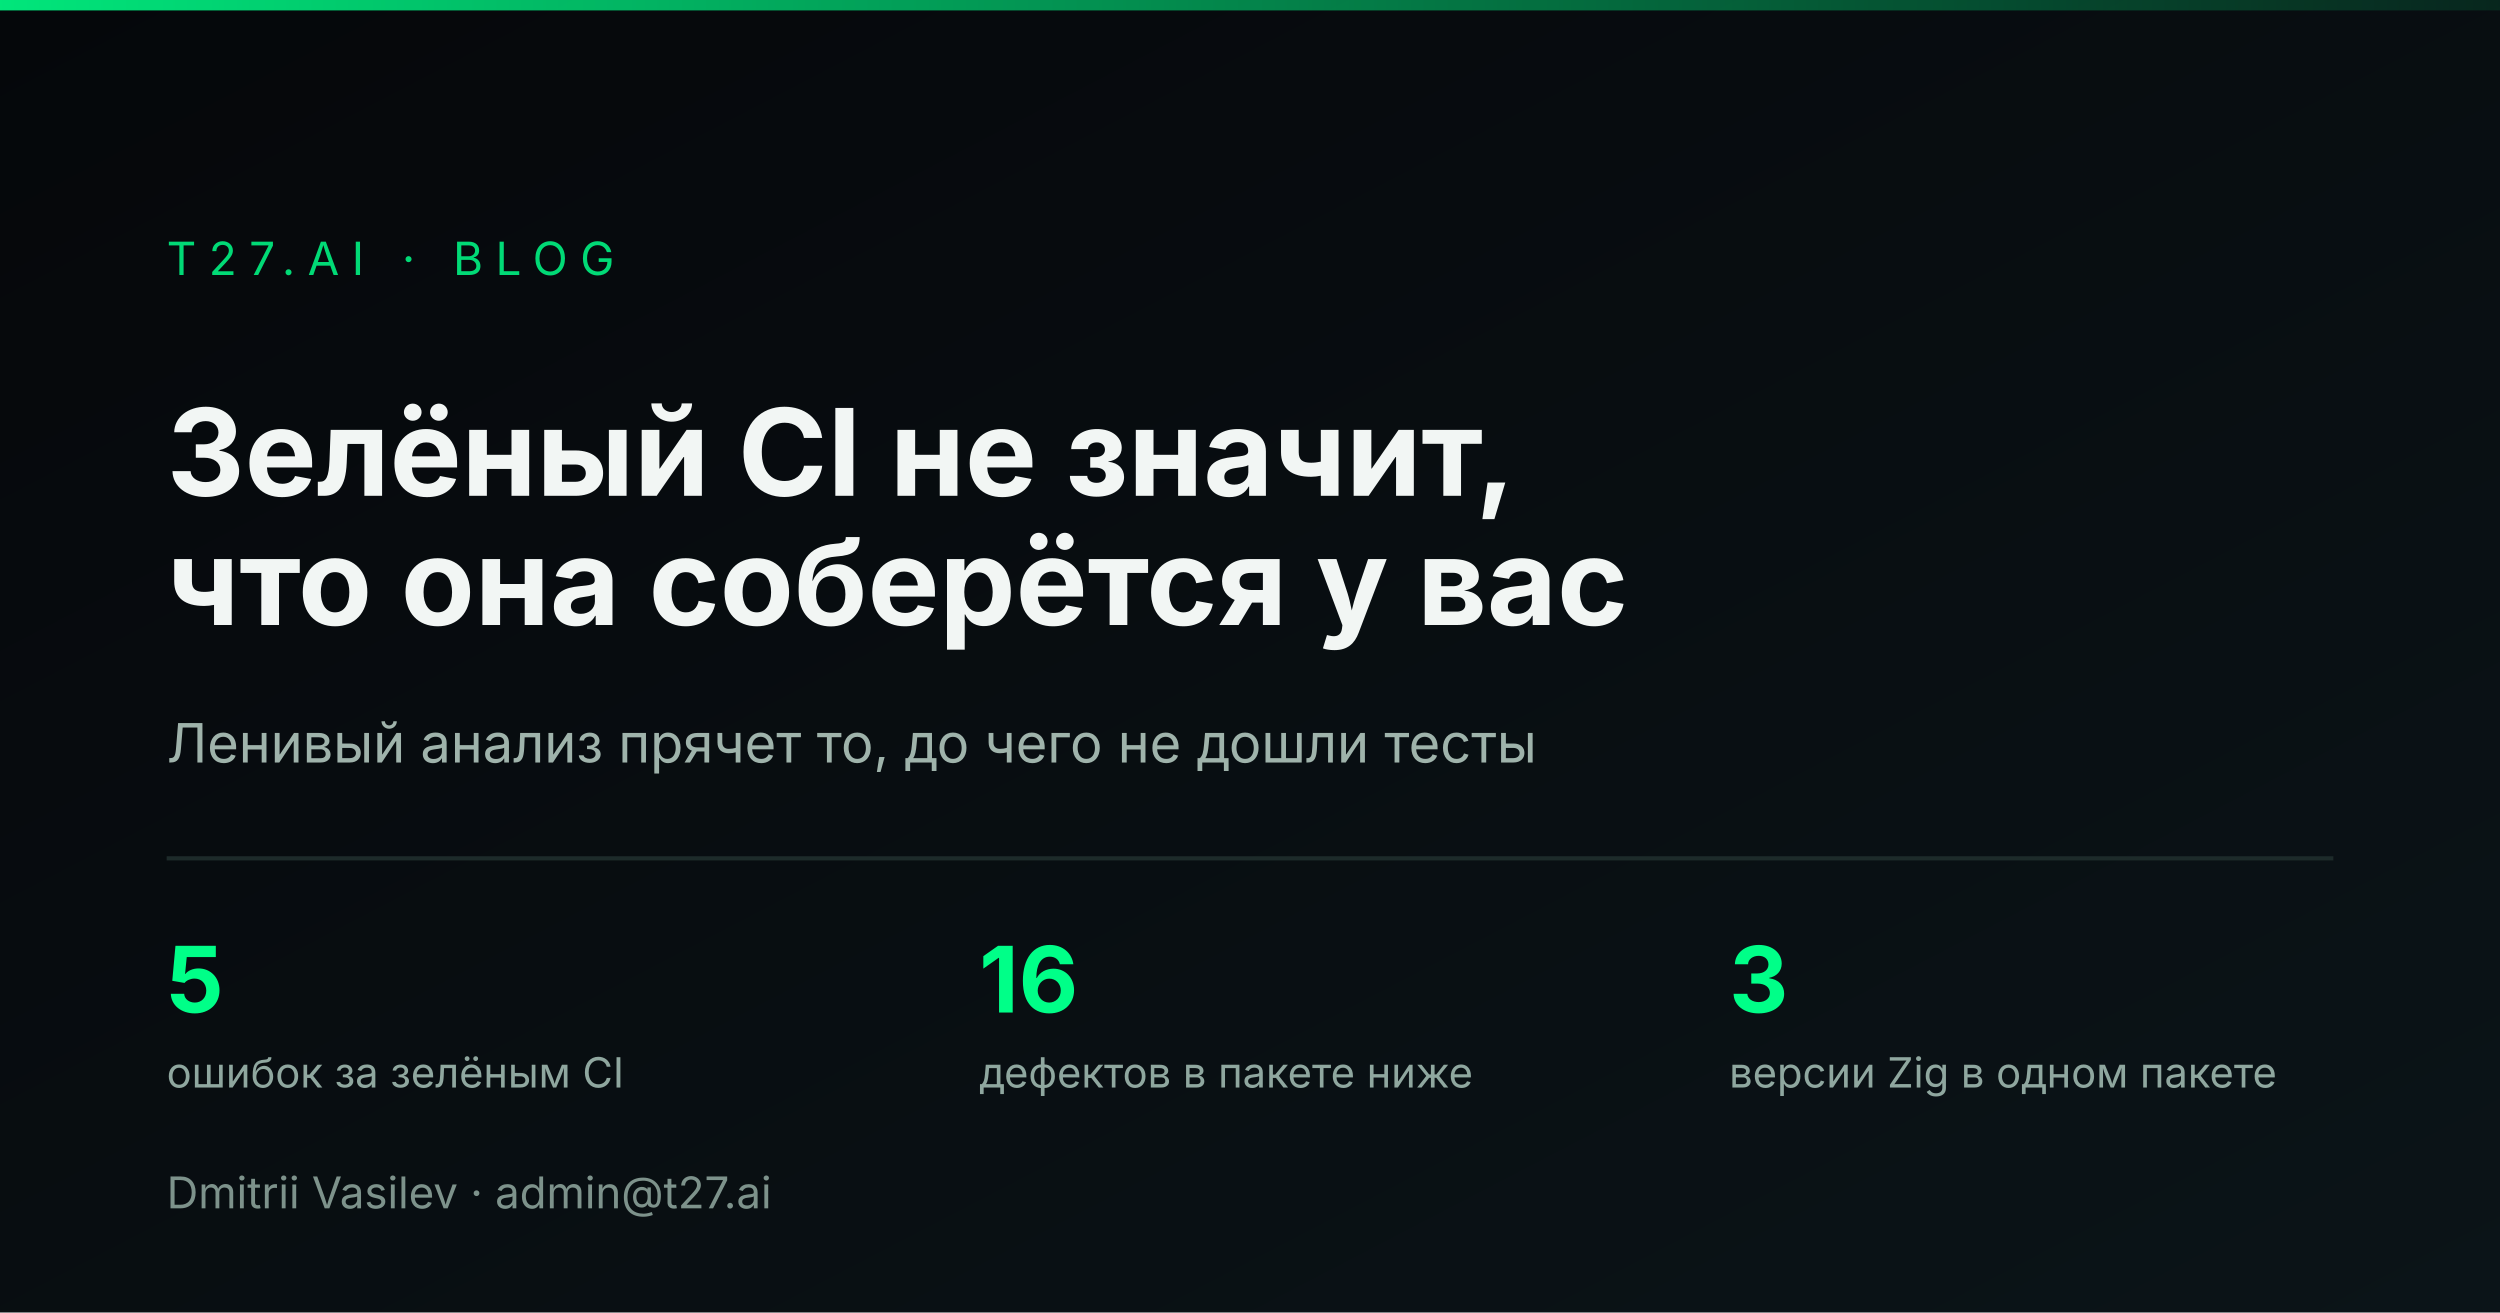
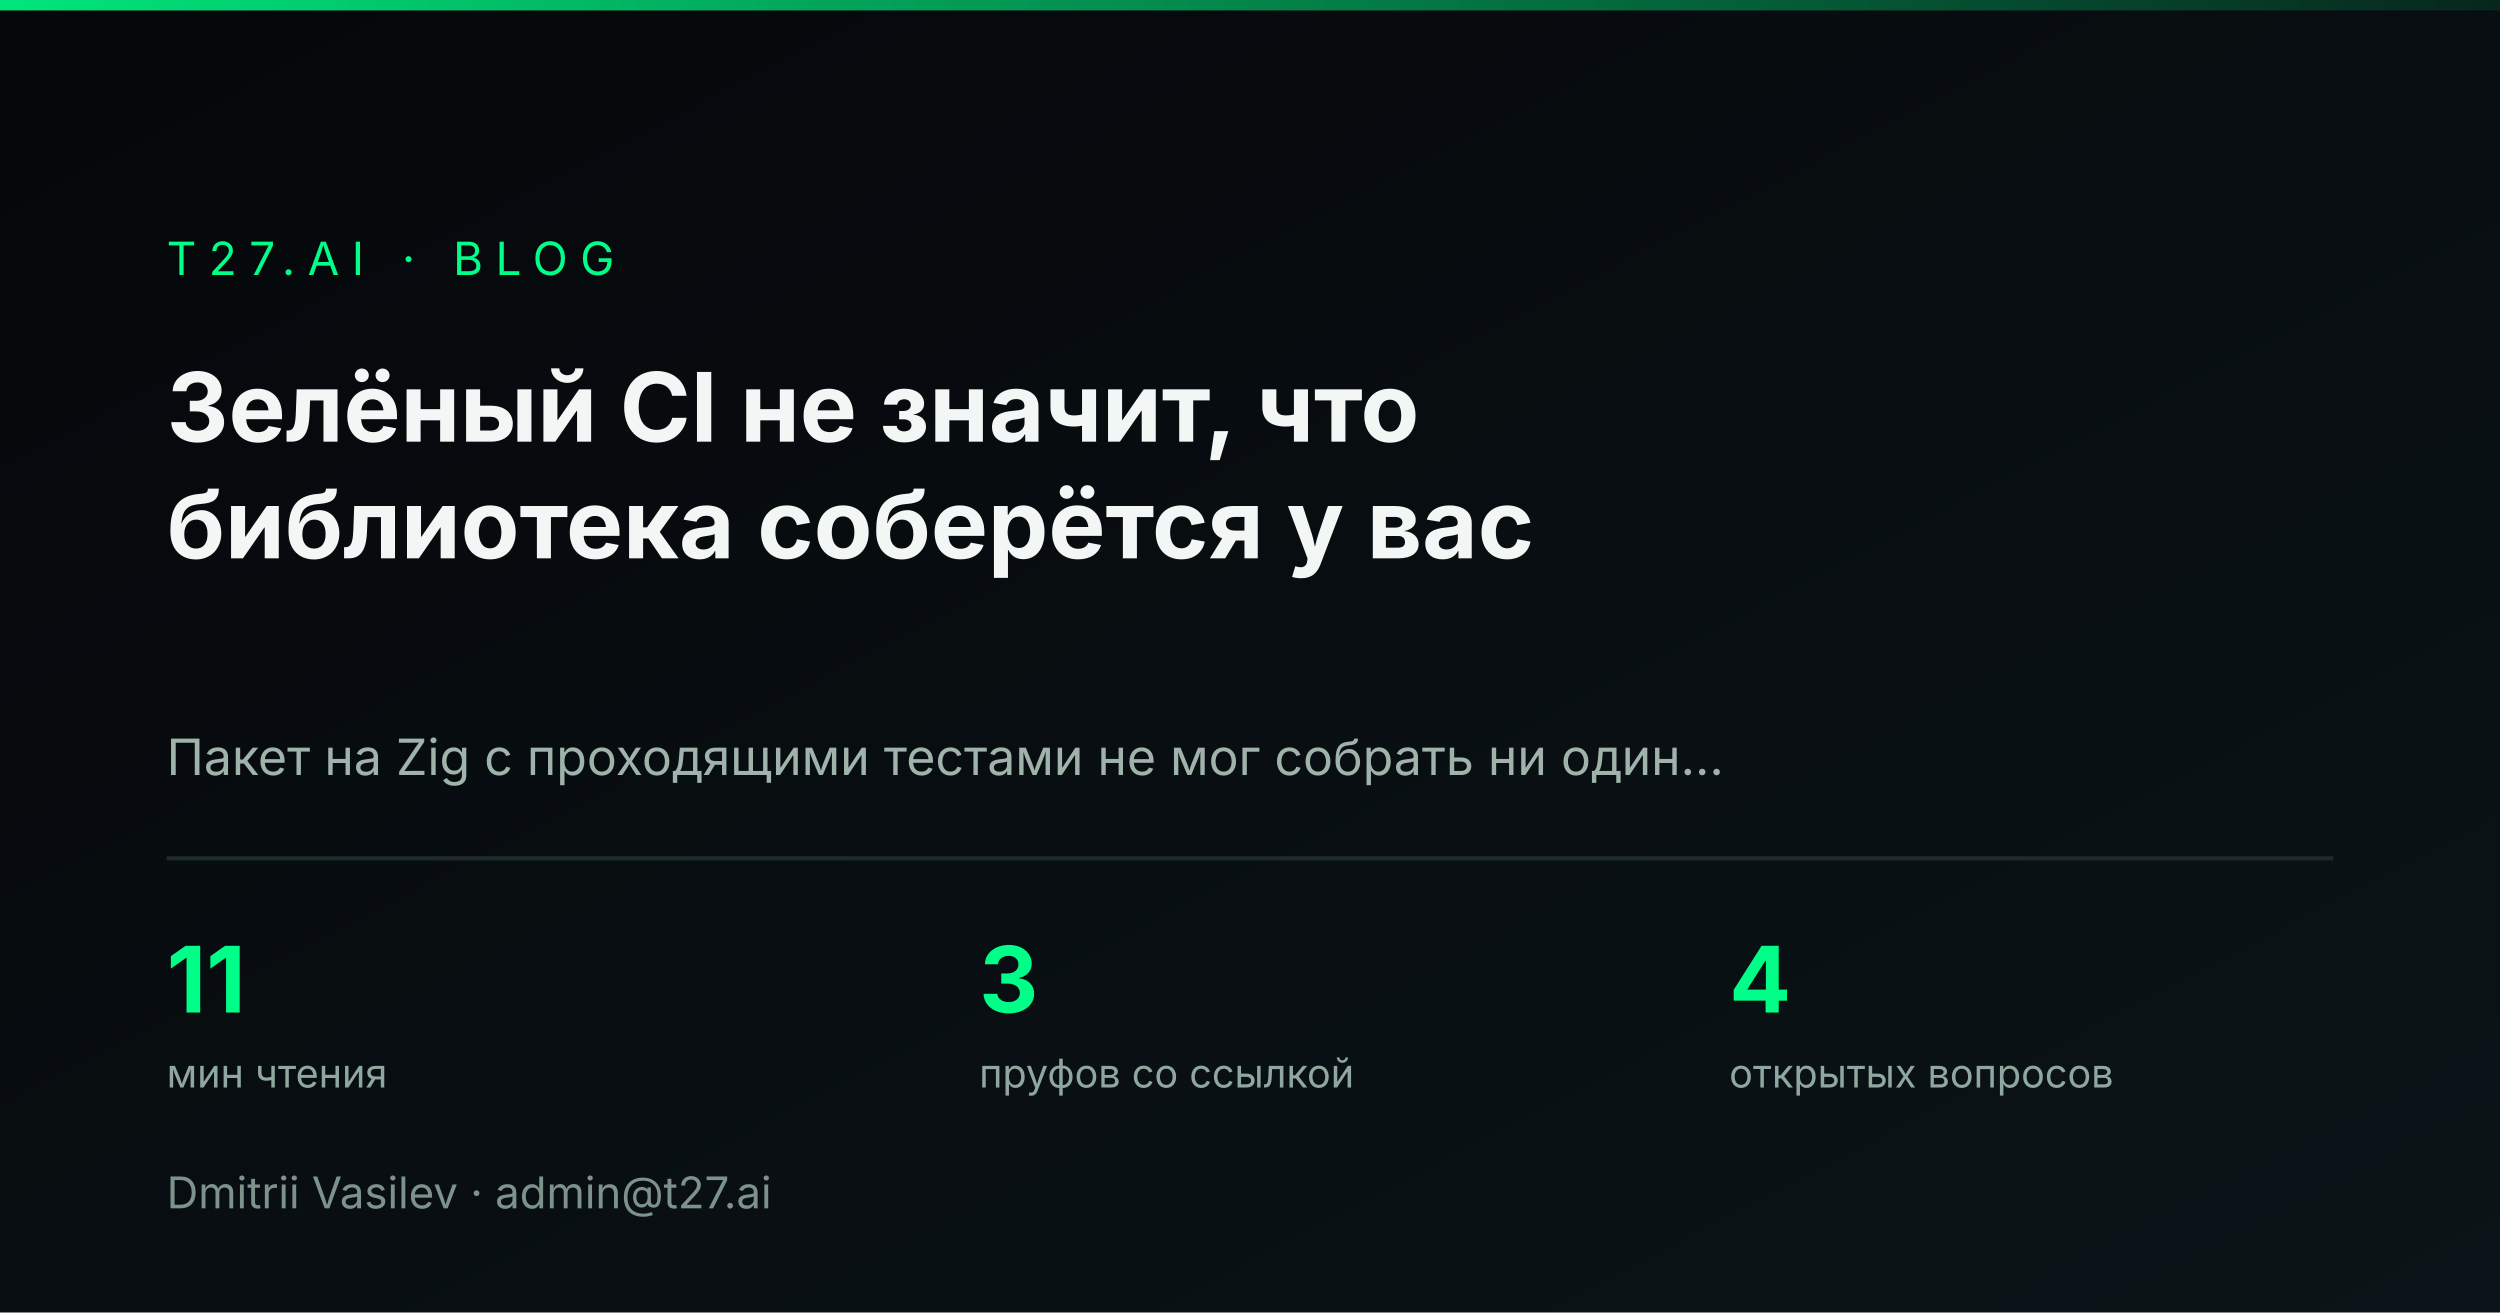
<svg xmlns="http://www.w3.org/2000/svg" width="1200" height="630" viewBox="0 0 1200 630" role="img" aria-label="Зелёный CI не значит, что библиотека соберётся у вас">
  <defs>
    <linearGradient id="bg" x1="0" y1="0" x2="1" y2="1">
      <stop offset="0%" stop-color="#05070a" />
      <stop offset="100%" stop-color="#0b1418" />
    </linearGradient>
    <linearGradient id="glow" x1="0" y1="0" x2="1" y2="0">
      <stop offset="0%" stop-color="#00ff88" stop-opacity="0.9" />
      <stop offset="100%" stop-color="#00ff88" stop-opacity="0.1" />
    </linearGradient>
  </defs>
  <rect width="1200" height="630" fill="url(#bg)" />
  <rect x="0" y="0" width="1200" height="5" fill="url(#glow)" />
-   <text x="80" y="132" font-family="Inter,Helvetica,Arial,sans-serif" font-size="22" letter-spacing="6" fill="#00ff88" opacity="0.85">T27.AI · BLOG</text>
-   <text x="80" y="238" font-family="Inter,Helvetica,Arial,sans-serif" font-size="58" font-weight="700" fill="#f2f6f4">Зелёный CI не значит,</text>
-   <text x="80" y="300" font-family="Inter,Helvetica,Arial,sans-serif" font-size="58" font-weight="700" fill="#f2f6f4">что она соберётся у вас</text>
-   <text x="80" y="366" font-family="Inter,Helvetica,Arial,sans-serif" font-size="26" fill="#9fb3ab">Ленивый анализ прячет то, до чего не дошли тесты</text>
+   <text x="80" y="132" font-family="Inter,Helvetica,Arial,sans-serif" font-size="22" fill="#00ff88" letter-spacing="6">T27.AI · BLOG</text>
+   <text x="80" y="212" font-family="Inter,Helvetica,Arial,sans-serif" font-size="46" font-weight="700" fill="#f2f6f4">Зелёный CI не значит, что</text>
+   <text x="80" y="268" font-family="Inter,Helvetica,Arial,sans-serif" font-size="46" font-weight="700" fill="#f2f6f4">библиотека соберётся у вас</text>
+   <text x="80" y="372" font-family="Inter,Helvetica,Arial,sans-serif" font-size="24" fill="#9fb3ab">Пакет на Zig с проходящими тестами не мог собрать ни один…</text>
+   <text x="80" y="486" font-family="Inter,Helvetica,Arial,sans-serif" font-size="44" font-weight="700" fill="#00ff88">11</text>
+   <text x="80" y="522" font-family="Inter,Helvetica,Arial,sans-serif" font-size="19" fill="#8fa79f">мин чтения</text>
+   <text x="470" y="486" font-family="Inter,Helvetica,Arial,sans-serif" font-size="44" font-weight="700" fill="#00ff88">3</text>
+   <text x="470" y="522" font-family="Inter,Helvetica,Arial,sans-serif" font-size="19" fill="#8fa79f">пруфов со ссылкой</text>
+   <text x="830" y="486" font-family="Inter,Helvetica,Arial,sans-serif" font-size="44" font-weight="700" fill="#00ff88">4</text>
+   <text x="830" y="522" font-family="Inter,Helvetica,Arial,sans-serif" font-size="19" fill="#8fa79f">открытых вопросов</text>
+   <text x="80" y="580" font-family="Inter,Helvetica,Arial,sans-serif" font-size="21" fill="#7d928b">Dmitrii Vasilev · admin@t27.ai</text>
  <line x1="80" y1="412" x2="1120" y2="412" stroke="#1d2b2a" stroke-width="2" />
-   <text x="80" y="486" font-family="Inter,Helvetica,Arial,sans-serif" font-size="44" font-weight="700" fill="#00ff88">5</text>
-   <text x="80" y="522" font-family="Inter,Helvetica,Arial,sans-serif" font-size="20" fill="#8fa79f">ошибок за зелёным CI</text>
-   <text x="470" y="486" font-family="Inter,Helvetica,Arial,sans-serif" font-size="44" font-weight="700" fill="#00ff88">16</text>
-   <text x="470" y="522" font-family="Inter,Helvetica,Arial,sans-serif" font-size="20" fill="#8fa79f">дефектов в пакете ниже</text>
-   <text x="830" y="486" font-family="Inter,Helvetica,Arial,sans-serif" font-size="44" font-weight="700" fill="#00ff88">3</text>
-   <text x="830" y="522" font-family="Inter,Helvetica,Arial,sans-serif" font-size="20" fill="#8fa79f">версии Zig в одном пакете</text>
-   <text x="80" y="580" font-family="Inter,Helvetica,Arial,sans-serif" font-size="21" fill="#7d928b">Dmitrii Vasilev · admin@t27.ai</text>
</svg>
